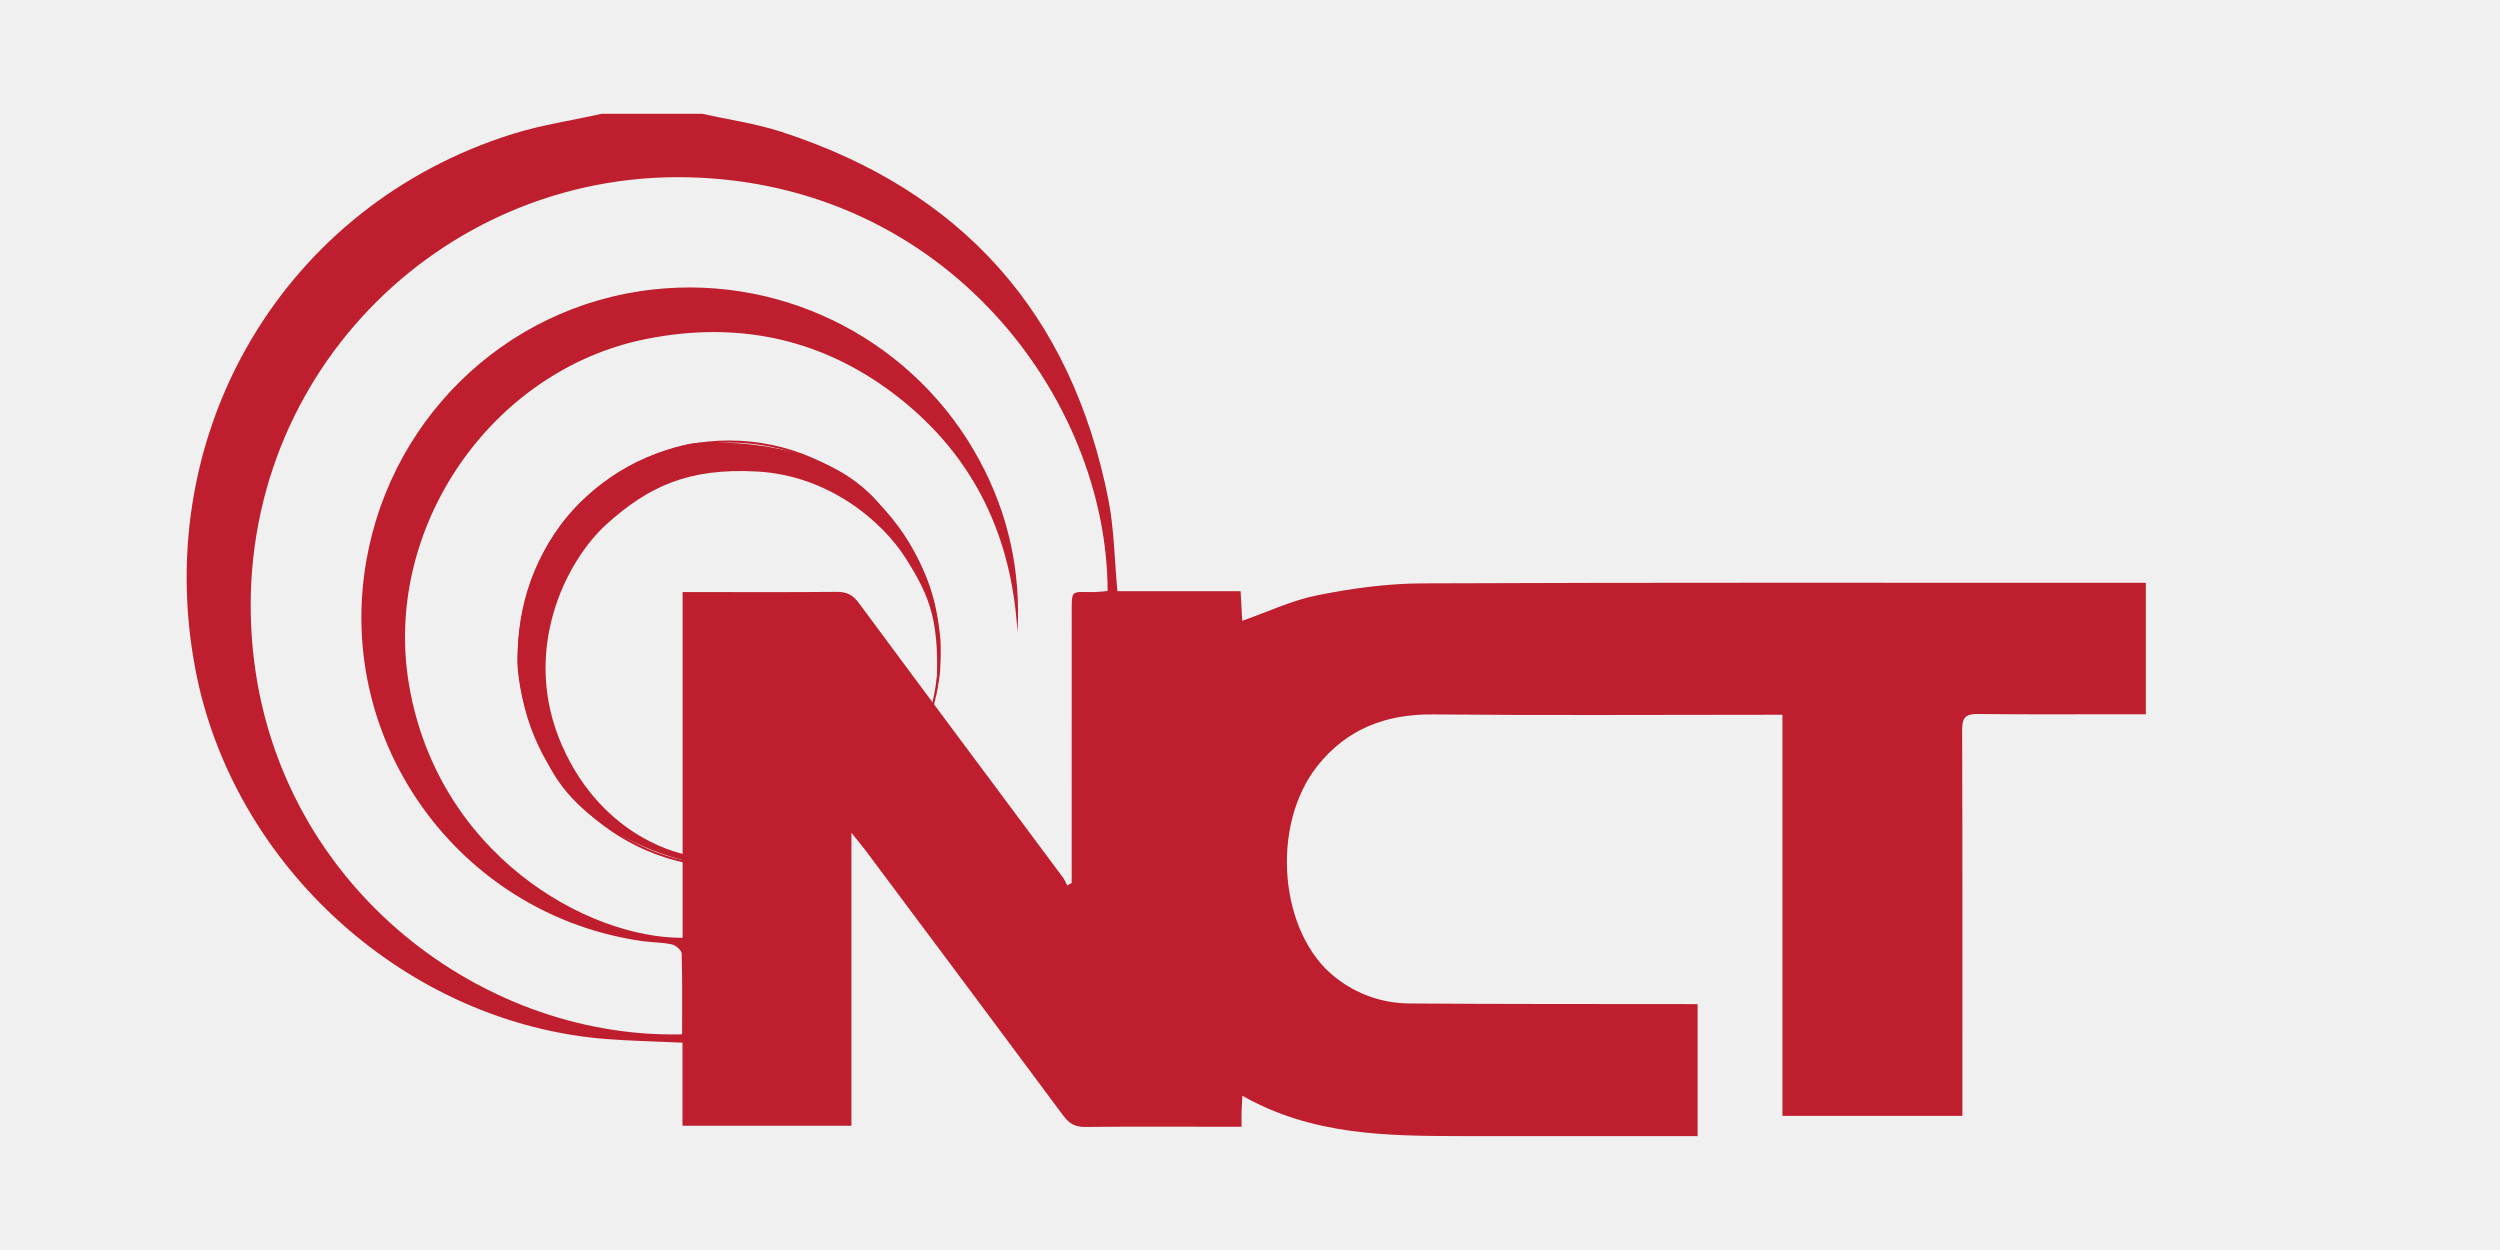
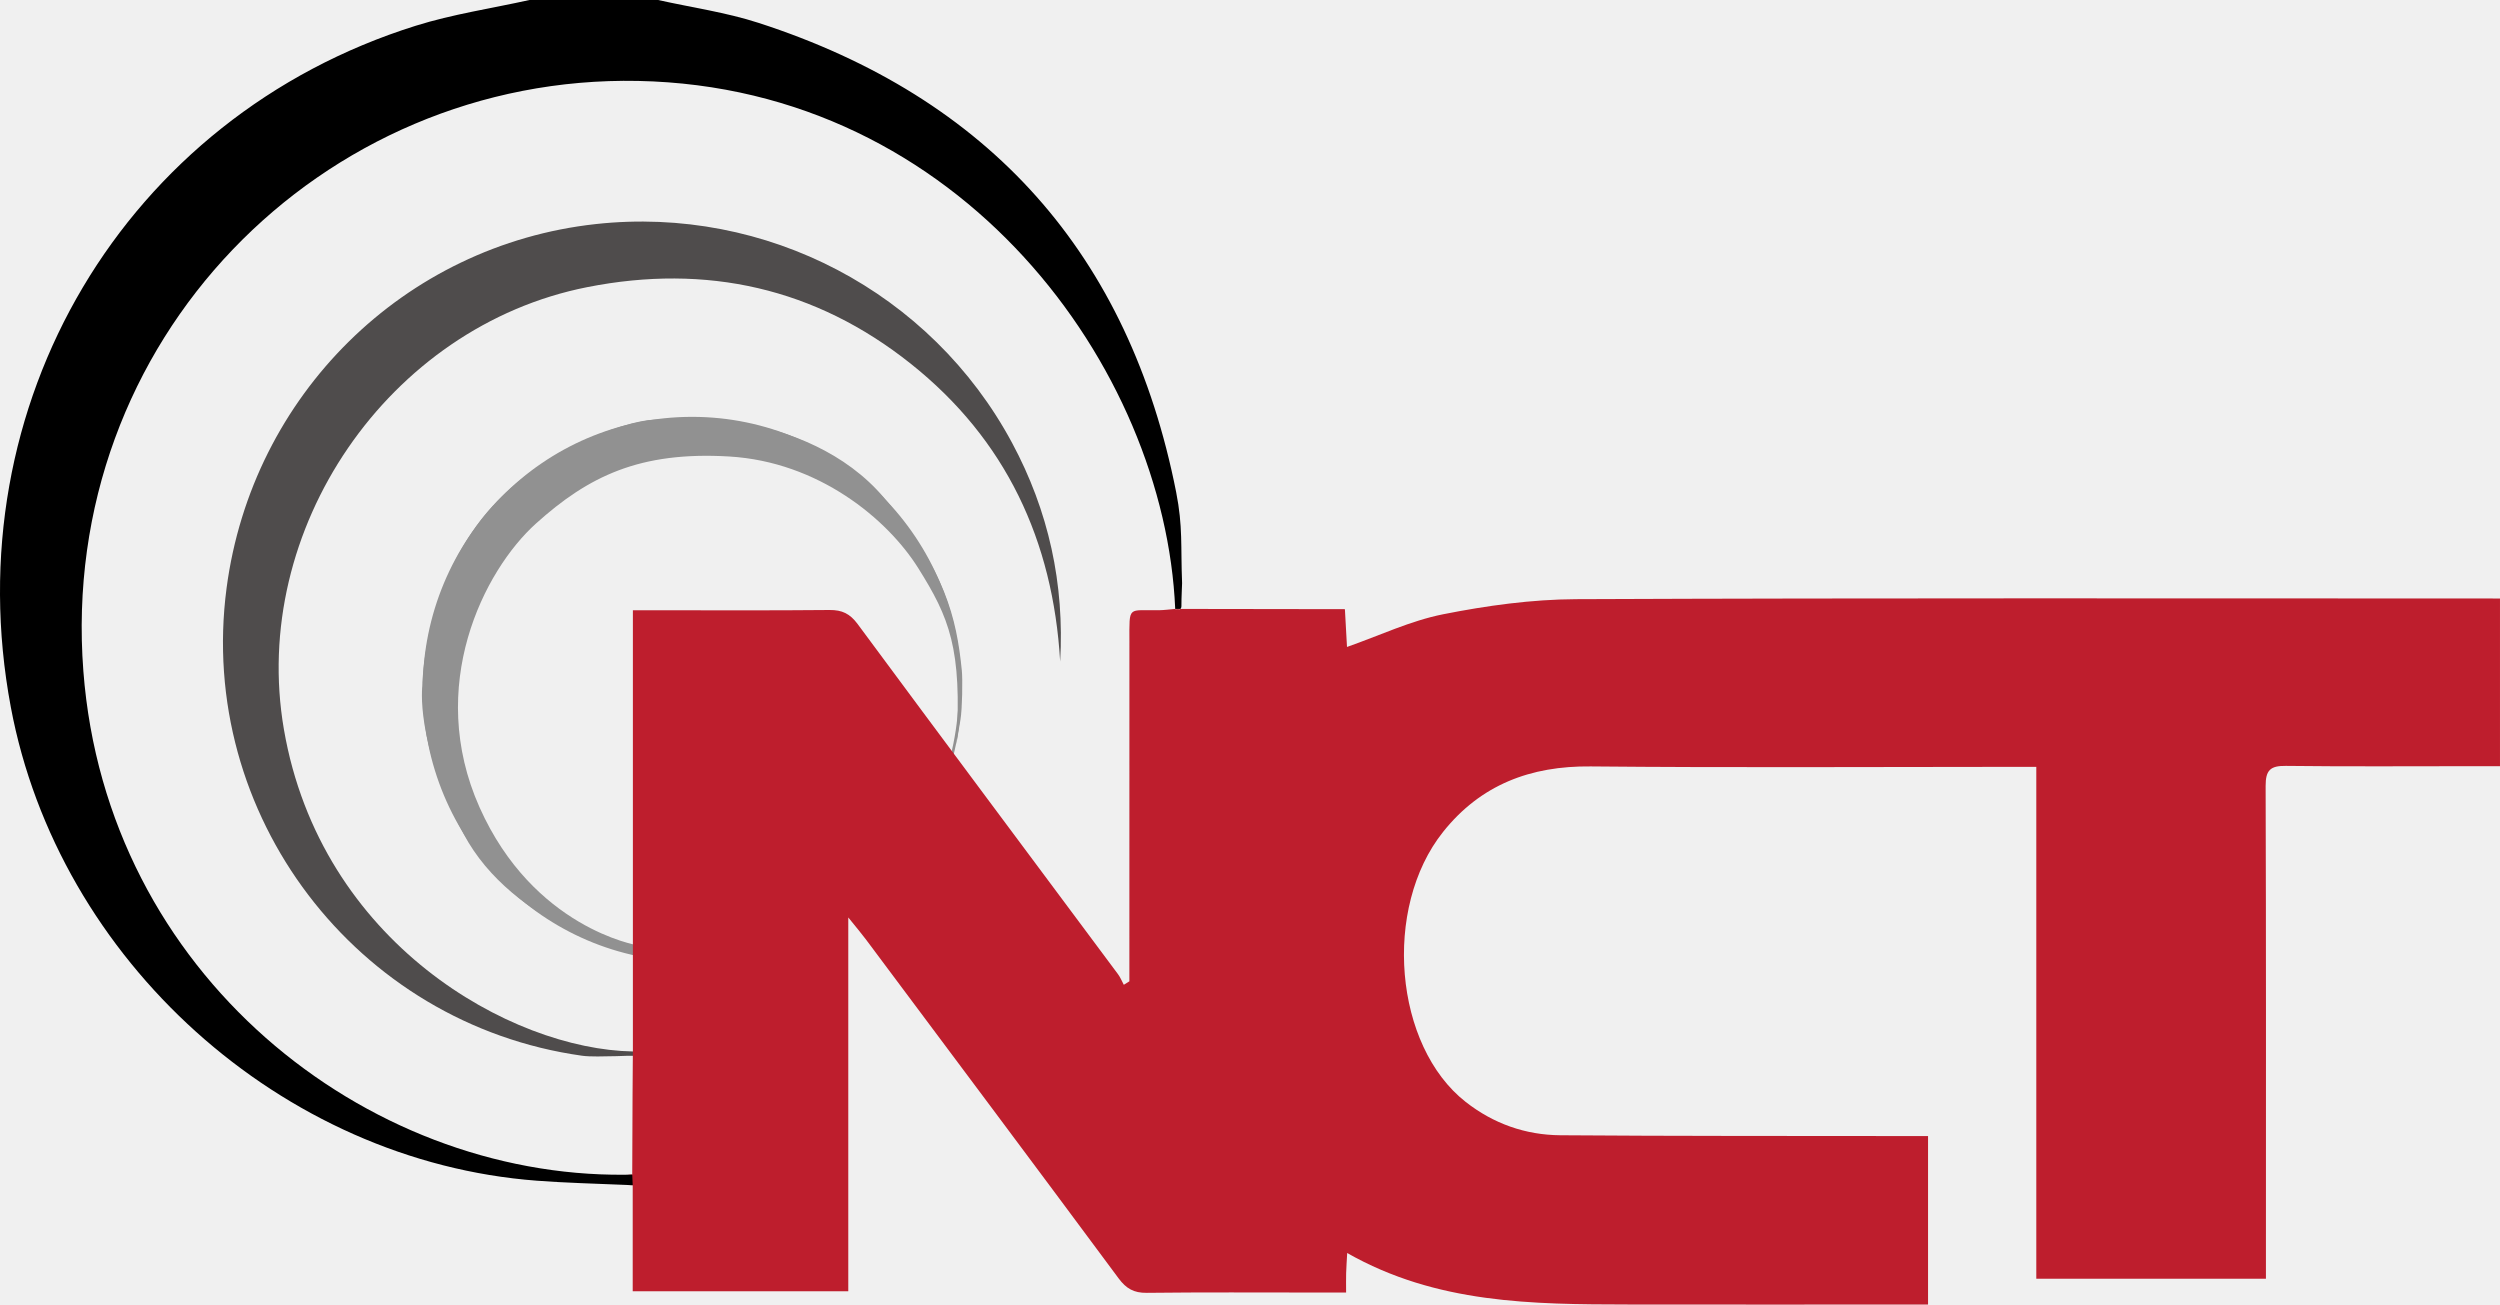
- <svg xmlns="http://www.w3.org/2000/svg" version="1.1" id="Layer_1" x="0px" y="0px" width="300px" height="150px" viewBox="0 0 300 150" enable-background="new 0 0 300 150" xml:space="preserve">
+ <svg xmlns="http://www.w3.org/2000/svg" version="1.1" id="Layer_1" x="0px" y="0px" width="235.099px" height="122.68px" viewBox="22.398 13.66 235.099 122.68" enable-background="new 22.398 13.66 235.099 122.68" xml:space="preserve">
+   <ellipse fill="none" stroke="#919191" stroke-width="0.25" stroke-miterlimit="10" cx="87.483" cy="78.477" rx="25.206" ry="25.492" />
  <path fill="#FFFFFF" d="M82.318,124.846" />
-   <path fill="#BE1E2D" d="M112.85,76.733c-0.5-5.019-1.578-9.473-7.307-16.251c-6.732-7.968-19.21-7.413-21.681-7.352  s-11.613,2.965-16.678,10.007s-5.066,15.009-5.066,15.009s-0.741,5.251,3.892,13.961c4.633,8.709,16.245,11.179,16.245,11.179  l0.063-0.739c0,0-9.762-1.605-14.826-12.971c-5.064-11.366,0.37-22.236,5.312-26.685c4.941-4.448,9.76-6.796,18.16-6.302  c8.4,0.495,14.885,5.87,17.788,10.503s4.139,7.535,3.582,16.554c0,0,0.197-1.173,0.386-2.314  C112.895,80.272,112.929,77.537,112.85,76.733z" />
-   <path fill-rule="evenodd" clip-rule="evenodd" fill="#BE1E2D" d="M84.285,13.66c3.156,0.704,6.392,1.161,9.454,2.153  c21.684,7.029,34.847,21.753,39.265,44.131c0.692,3.516,0.725,7.161,1.086,11.002c4.743,0,9.683,0,14.781,0  c0.074,1.365,0.139,2.51,0.197,3.554c3.045-1.067,5.971-2.465,9.049-3.076c4.1-0.813,8.32-1.399,12.492-1.418  c28.338-0.12,56.682-0.064,85.023-0.066c0.578,0,1.158,0,1.865,0c0,5.295,0,10.416,0,15.768c-0.949,0-1.826,0-2.703,0  c-5.809,0-11.619,0.043-17.432-0.029c-1.469-0.021-1.91,0.411-1.904,1.899c0.049,14.705,0.029,29.407,0.029,44.114  c0,0.693,0,1.393,0,2.215c-7.266,0-14.336,0-21.594,0c0-16.047,0-31.966,0-48.135c-0.875,0-1.564,0-2.254,0  c-13.221-0.001-26.443,0.086-39.664-0.042c-5.654-0.056-10.334,1.725-13.867,6.157c-5.715,7.172-4.6,20.129,2.127,25.396  c2.607,2.044,5.617,3.106,8.889,3.133c10.791,0.084,21.578,0.061,32.371,0.075c0.701,0.003,1.398,0.003,2.217,0.003  c0,5.292,0,10.423,0,15.841c-0.672,0-1.354,0-2.037,0c-8.717,0-17.434,0.012-26.15-0.003c-9.018-0.015-18.037-0.063-26.438-4.842  c-0.041,0.785-0.082,1.341-0.098,1.897c-0.016,0.524-0.004,1.05-0.004,1.82c-1.059,0-1.991,0-2.921,0  c-5.274,0-10.554-0.034-15.829,0.029c-1.21,0.015-1.929-0.399-2.638-1.354c-7.898-10.652-15.845-21.27-23.781-31.896  c-0.414-0.553-0.865-1.08-1.646-2.05c0,12.024,0,23.528,0,35.153c-6.847,0-13.454,0-20.272,0c0-3.355,0-6.639,0-9.972  c-3.143-0.142-6.083-0.202-9.013-0.423c-24.008-1.807-45.005-20.723-49.469-44.533C18.084,51.726,34.126,24.657,61.498,16.08  c3.476-1.089,7.123-1.626,10.689-2.42C76.221,13.66,80.253,13.66,84.285,13.66z M81.853,124.119c0-3.304,0.041-6.501-0.053-9.688  c-0.011-0.392-0.688-0.994-1.147-1.096c-1.146-0.254-2.351-0.234-3.521-0.396c-21.267-2.981-36.238-22.683-33.427-43.975  c2.396-18.158,16.693-32.257,34.713-34.232c16.006-1.754,31.521,6.374,39.15,20.565c3.447,6.411,4.947,13.278,4.527,20.576  c-0.666-11.367-5.101-20.89-14.052-28.011c-8.96-7.129-19.205-9.417-30.424-7.199c-18.716,3.699-31.761,22.787-28.523,41.587  c3.5,20.32,21.372,30.333,32.818,30.289c0-13.771,0-27.546,0-41.491c0.783,0,1.364,0,1.947,0c5.515,0,11.03,0.03,16.544-0.024  c1.184-0.011,1.92,0.344,2.645,1.322c8.131,10.997,16.32,21.954,24.485,32.927c0.223,0.301,0.364,0.662,0.544,0.996  c0.174-0.111,0.348-0.218,0.524-0.328c0-0.637,0-1.273,0-1.914c0-10.02-0.006-20.041,0.003-30.062c0-3.434-0.174-2.864,2.794-2.921  c0.51-0.01,1.02-0.081,1.515-0.122c-0.035-23.099-19.38-49.028-50.5-49.651c-29.753-0.596-54.552,24.396-52.176,55.506  C32.441,105.623,57.285,124.725,81.853,124.119z" />
-   <ellipse fill="none" stroke="#BE1E2D" stroke-width="0.25" stroke-miterlimit="10" cx="87.483" cy="78.477" rx="25.206" ry="25.492" />
+   <path fill="#919191" d="M112.85,76.732c-0.5-5.019-1.578-9.473-7.307-16.25c-3.635-4.301-9-6.329-13.505-7.082  c-3.839-0.641-7.039-0.298-8.176-0.271c-2.471,0.061-11.613,2.965-16.678,10.007s-5.066,15.009-5.066,15.009  s-0.741,5.25,3.892,13.961c4.633,8.709,16.157,11.35,16.157,11.35l0.151-0.91c0,0-9.762-1.605-14.826-12.971  c-5.064-11.366,0.37-22.236,5.312-26.685c4.941-4.448,9.76-6.796,18.16-6.302c8.4,0.495,14.885,5.87,17.788,10.503  c2.903,4.633,4.139,7.535,3.582,16.555c0,0,0.197-1.174,0.386-2.314C112.895,80.271,112.929,77.537,112.85,76.732z" />
+   <path fill="#BE1E2D" d="M133.402,70.922c-0.16,0-0.33,0-0.487,0C132.885,70.98,133.228,71.088,133.402,70.922z" />
+   <path fill="#4F4C4C" d="M81.914,112.539c-11.458-0.192-29.359-10.21-32.818-30.289c-3.238-18.8,9.807-37.888,28.523-41.587  c11.219-2.218,21.464,0.07,30.424,7.199c8.951,7.121,13.386,16.644,14.052,28.011c0.42-7.298-1.08-14.165-4.527-20.576  c-7.629-14.191-23.144-22.319-39.15-20.565c-18.02,1.975-32.317,16.074-34.713,34.232c-2.811,21.292,12.16,40.994,33.427,43.976  c0.799,0.11,2.042,0.062,3.212,0.041c0.544-0.011,1.61-0.08,1.974,0" />
+   <path fill="#BE1E2D" d="M255.632,69.94c-28.341,0.002-56.685-0.054-85.022,0.066c-4.172,0.019-8.393,0.605-12.492,1.418  c-3.078,0.611-6.004,2.009-9.049,3.076c-0.058-1.044-0.123-2.189-0.197-3.554c-4.929,0-10.797-0.022-15.469-0.023  c-0.174,0.166-0.517,0.058-0.487,0c-0.495,0.041-1.005,0.112-1.515,0.122c-2.968,0.057-2.794-0.513-2.794,2.921  c-0.009,10.021-0.003,20.042-0.003,30.062c0,0.641,0,1.277,0,1.914c-0.176,0.109-0.35,0.217-0.524,0.328  c-0.18-0.334-0.321-0.695-0.544-0.996C119.37,94.3,111.181,83.343,103.05,72.346c-0.725-0.978-1.461-1.333-2.645-1.322  c-5.514,0.054-11.029,0.024-16.544,0.024c-0.583,0-1.164,0-1.947,0c0,13.945,0,27.72,0,41.491c-0.136,0.001,0.138,0.003,0,0  c0-0.217-0.061,7.407-0.061,11.58c-0.118,0.003-0.235,0.004-0.353,0.006c0,0.349,0,0.553,0,0.976  c0.133,0.005,0.265,0.011,0.398,0.017c0,3.333,0,6.617,0,9.972c6.818,0,13.425,0,20.272,0c0-11.625,0-23.129,0-35.153  c0.781,0.971,1.232,1.498,1.646,2.051c7.936,10.625,15.883,21.244,23.781,31.896c0.709,0.955,1.428,1.369,2.638,1.354  c5.275-0.063,10.555-0.029,15.829-0.029c0.93,0,1.862,0,2.921,0c0-0.77-0.012-1.296,0.004-1.82c0.016-0.556,0.057-1.111,0.098-1.896  c8.401,4.779,17.42,4.826,26.438,4.842c8.716,0.016,17.433,0.003,26.149,0.003c0.683,0,1.365,0,2.037,0c0-5.418,0-10.549,0-15.841  c-0.819,0-1.517,0-2.217-0.003c-10.793-0.015-21.58,0.009-32.371-0.075c-3.272-0.027-6.282-1.089-8.89-3.133  c-6.727-5.268-7.842-18.225-2.127-25.396c3.533-4.432,8.213-6.213,13.867-6.156c13.221,0.127,26.443,0.041,39.664,0.041  c0.69,0,1.379,0,2.254,0c0,16.17,0,32.088,0,48.136c7.258,0,14.328,0,21.594,0c0-0.822,0-1.522,0-2.216  c0-14.707,0.021-29.408-0.028-44.113c-0.006-1.488,0.435-1.92,1.903-1.898c5.813,0.071,11.623,0.028,17.433,0.028  c0.877,0,1.754,0,2.703,0c0-5.353,0-10.473,0-15.768C256.79,69.94,256.21,69.94,255.632,69.94z" />
+   <path d="M133.004,59.944c-4.418-22.378-17.581-37.102-39.265-44.131c-3.062-0.992-6.298-1.449-9.454-2.153  c-4.032,0-8.064,0-12.098,0c-3.566,0.794-7.213,1.331-10.689,2.42c-27.372,8.577-43.414,35.646-38.082,64.081  c4.464,23.81,25.461,42.726,49.469,44.532c2.688,0.203,5.384,0.271,8.237,0.391c0.125,0.005,0.65,0.027,0.776,0.033  c0-0.423-0.045-0.649-0.045-0.998c-0.125,0.002-0.603,0.011-0.728,0.012c-24.328,0.216-48.706-18.793-50.887-47.354  c-2.376-31.11,22.423-56.103,52.176-55.506c30.351,0.608,49.54,27.003,50.5,49.651c0.157,0,0.327,0,0.487,0  c0.059-0.057,0.099-0.144,0.098-0.276c-0.006-0.777,0.066-2.021,0.062-2.146C133.423,64.985,133.643,63.19,133.004,59.944z" />
</svg>
